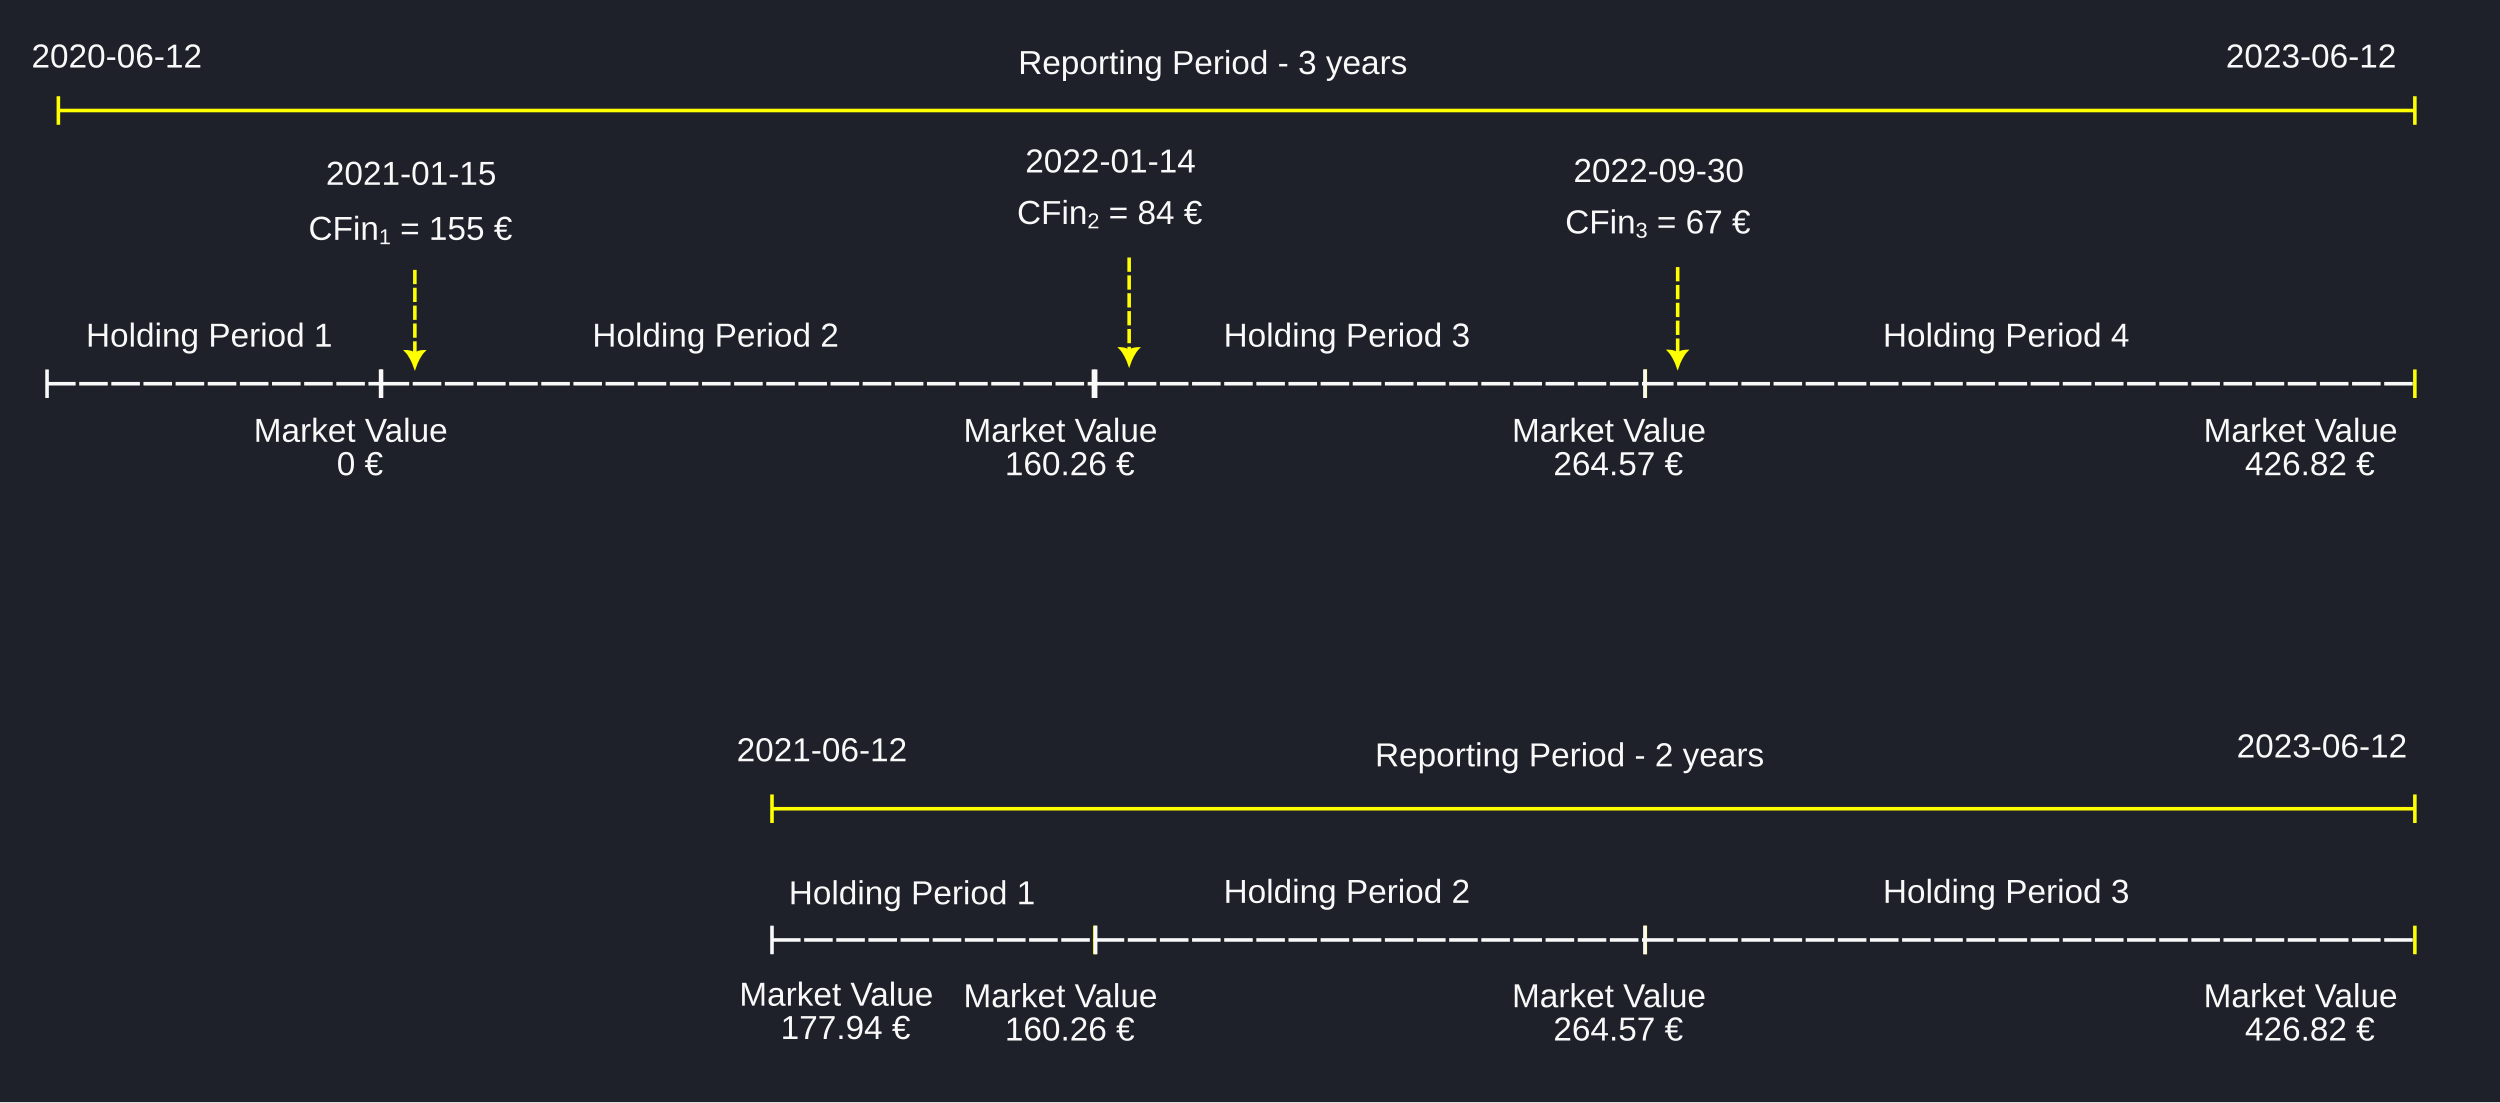
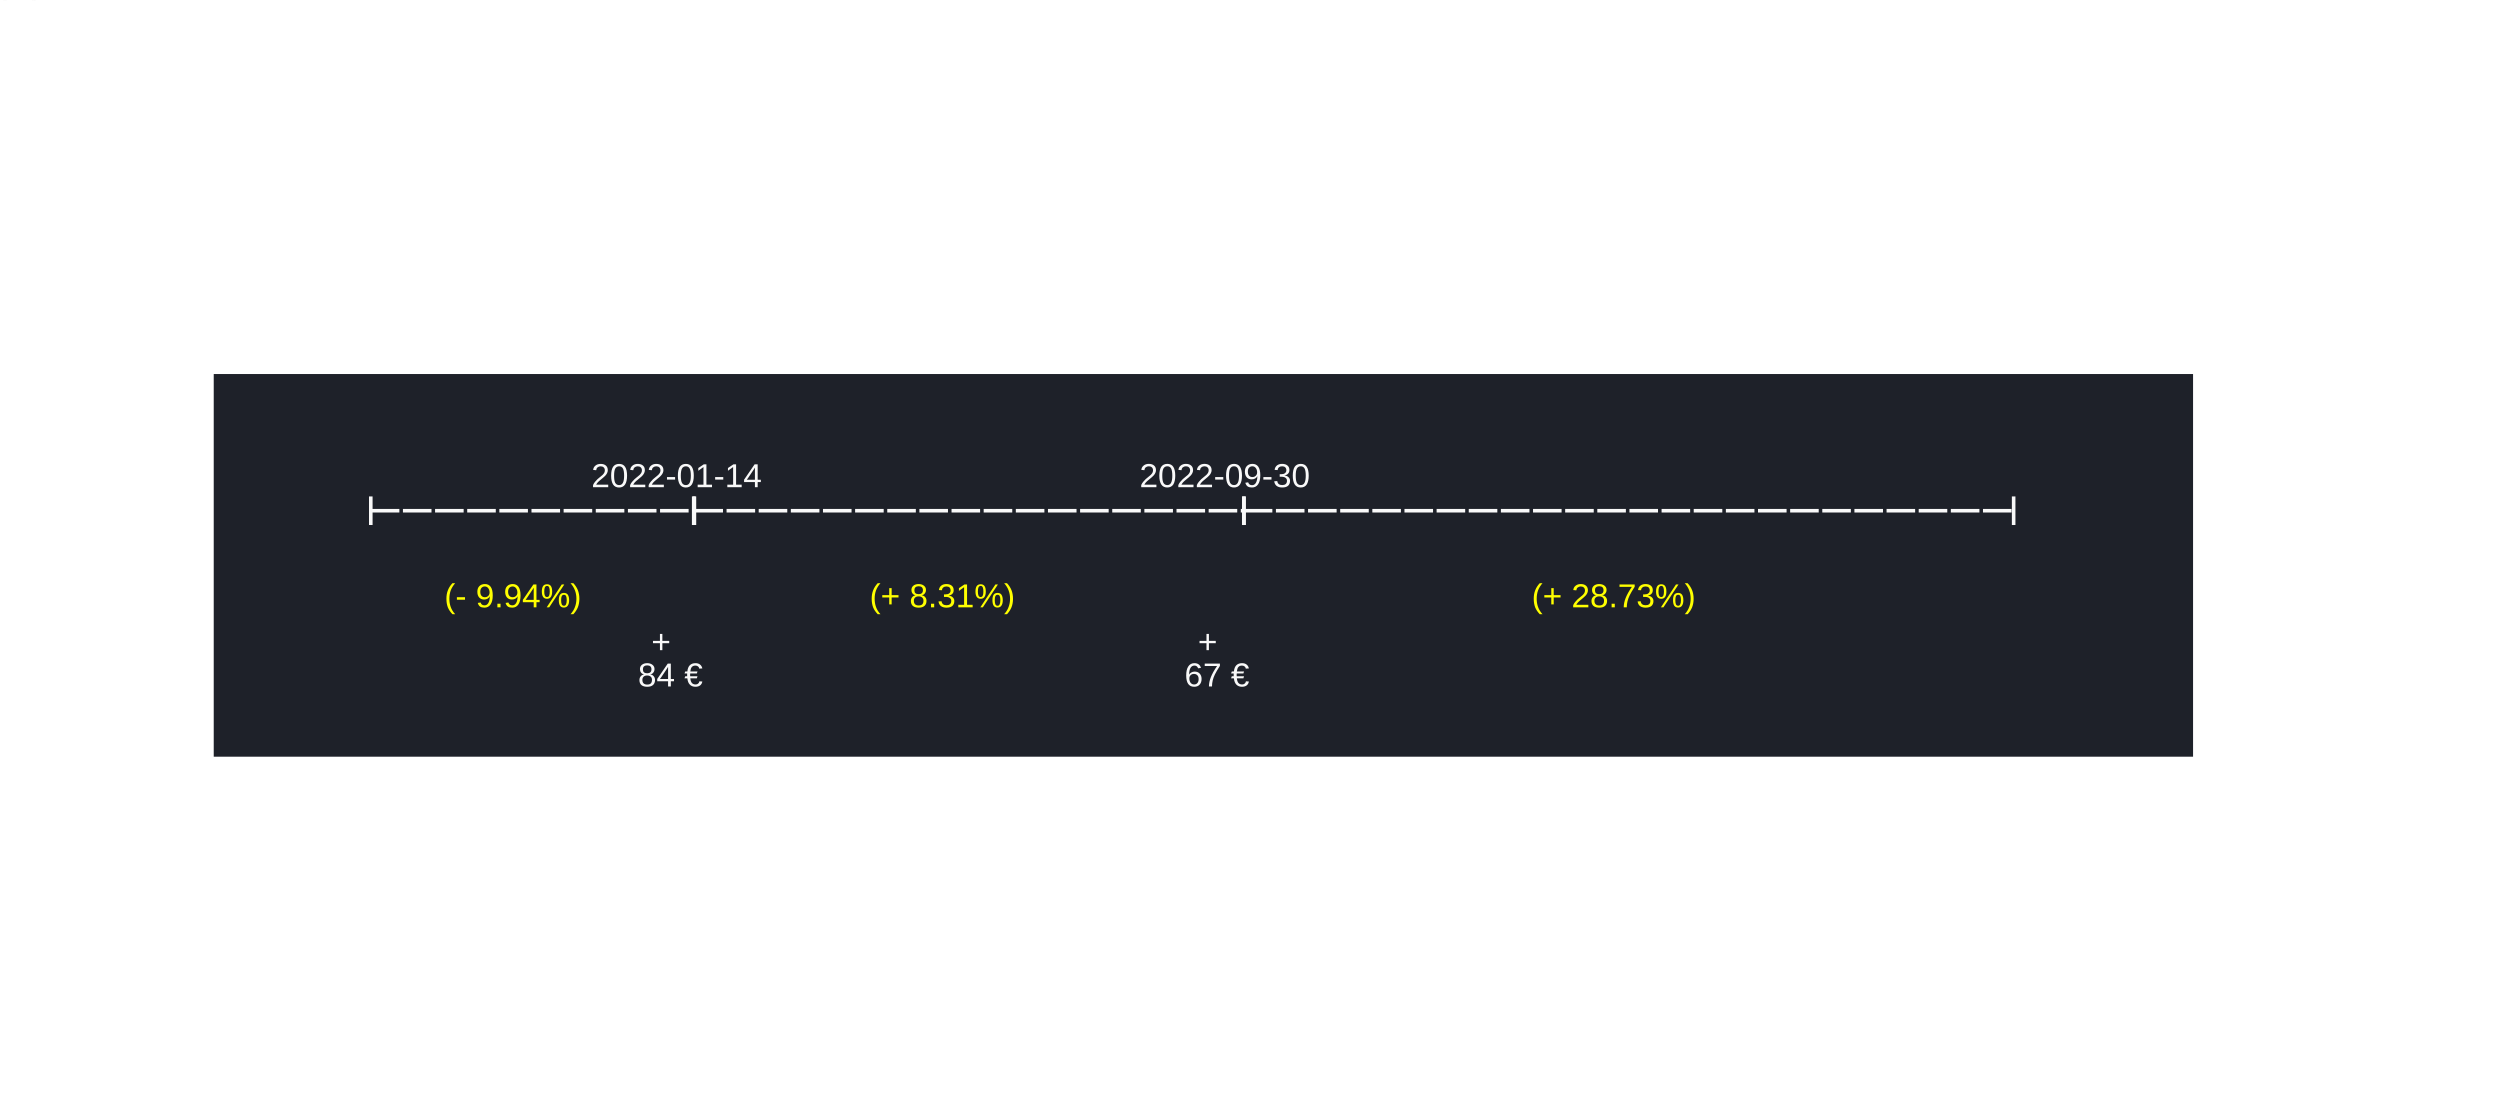
<svg xmlns="http://www.w3.org/2000/svg" width="1400" height="617.204" viewBox="0 0 370.417 163.302" version="1.1" id="svg8">
  <defs id="defs2">
    <marker style="overflow:visible" id="ArrowTriangleStylized" refX="0" refY="0" orient="auto-start-reverse" markerWidth="1" markerHeight="1" viewBox="0 0 1 1" preserveAspectRatio="xMidYMid">
      <path transform="scale(0.5)" style="fill:#ffff00;fill-opacity:1;fill-rule:evenodd;stroke:#ffff00;stroke-width:1pt;stroke-opacity:1" d="m 6,0 c -3,1 -7,3 -9,5 0,0 0,-4 2,-5 -2,-1 -2,-5 -2,-5 2,2 6,4 9,5 z" id="path13" />
    </marker>
    <marker style="overflow:visible" id="Stop" refX="0" refY="0" orient="auto" markerWidth="1" markerHeight="1" viewBox="0 0 1 1" preserveAspectRatio="xMidYMid">
      <path style="fill:#f9f9f9;fill-opacity:1;stroke:#f9f9f9;stroke-width:1;stroke-opacity:1" d="M 0,4 V -4" id="path35" />
    </marker>
    <marker style="overflow:visible" id="marker46" refX="0" refY="0" orient="auto" markerWidth="1" markerHeight="1" viewBox="0 0 1 1" preserveAspectRatio="xMidYMid">
      <path style="fill:#ffff00;fill-opacity:1;stroke:#ffff00;stroke-width:1;stroke-opacity:1" d="M 0,4 V -4" id="path46" />
    </marker>
    <marker style="overflow:visible" id="marker2" refX="0" refY="0" orient="auto" markerWidth="1" markerHeight="1" viewBox="0 0 1 1" preserveAspectRatio="xMidYMid">
      <path style="fill:#ffff00;fill-opacity:1;stroke:#ffff00;stroke-width:1;stroke-opacity:1" d="M 0,4 V -4" id="path2" />
    </marker>
+     <marker style="overflow:visible" id="marker2-8" refX="0" refY="0" orient="auto" markerWidth="1" markerHeight="1" viewBox="0 0 1 1" preserveAspectRatio="xMidYMid">
+       <path style="fill:#f9f9f9;fill-opacity:1.0;stroke:#f9f9f9;stroke-width:1;stroke-opacity:1.0" d="M 0,4 V -4" id="path2-8" />
+     </marker>
+     <marker style="overflow:visible" id="Stop-4" refX="0" refY="0" orient="auto" markerWidth="1" markerHeight="1" viewBox="0 0 1 1" preserveAspectRatio="xMidYMid">
+       <path style="fill:#f9f9f9;fill-opacity:1.0;stroke:#f9f9f9;stroke-width:1;stroke-opacity:1.0" d="M 0,4 V -4" id="path35-2" />
+     </marker>
  </defs>
-   <g id="layer1" transform="matrix(0.9726625,0,0,1.022782,-83.2059,-30.20677)" style="display:inline;stroke-width:1.003">
+   <g id="layer1" transform="matrix(0.9726625,0,0,1.022782,-83.2059,-30.20677)" style="display:none;stroke-width:1.003">
    <rect style="fill:#1e2129;fill-opacity:1;stroke:none;stroke-width:1.326;stroke-dasharray:7.958, 1.326;stroke-dashoffset:2.653;-inkscape-stroke:none" id="rect1" width="380.828" height="159.664" x="85.544" y="29.534" ry="3.7199935e-16" />
  </g>
-   <g id="layer2" transform="translate(-83.47445,-26.29347)">
+   <g id="layer2" transform="translate(-83.47445,-26.29347)" style="display:none">
    <text xml:space="preserve" style="font-size:4.939px;line-height:1.25;font-family:Arial;-inkscape-font-specification:Arial;letter-spacing:0px;word-spacing:0px;fill:#f9f9f9;stroke:none;stroke-width:0.265" x="192.931" y="77.656" id="text2">
      <tspan style="line-height:1.25;text-align:center;text-anchor:middle;fill:#f9f9f9;stroke:none;stroke-width:0.265" x="192.931" y="77.656" id="tspan3">Holding Period 2</tspan>
    </text>
    <text xml:space="preserve" style="font-size:4.939px;line-height:1;font-family:Arial;-inkscape-font-specification:Arial;letter-spacing:0px;word-spacing:0px;fill:#f9f9f9;stroke:none;stroke-width:0.265" x="251.322" y="59.48" id="text11">
      <tspan style="line-height:1;text-align:center;text-anchor:middle;fill:#f9f9f9;stroke:none;stroke-width:0.265" x="251.322" y="59.48" id="tspan28">CFin<tspan style="font-size:65%;baseline-shift:sub;fill:#f9f9f9;stroke:none" id="tspan47">2</tspan> = 84 €</tspan>
    </text>
    <text xml:space="preserve" style="font-size:4.939px;line-height:1;font-family:Arial;-inkscape-font-specification:Arial;letter-spacing:0px;word-spacing:0px;fill:#f9f9f9;stroke:none;stroke-width:0.265" x="245.405" y="91.758" id="text15">
      <tspan style="line-height:1;text-align:center;text-anchor:middle;fill:#f9f9f9;stroke:none;stroke-width:0.265" x="245.405" y="91.758" id="tspan15">Market Value</tspan>
      <tspan style="line-height:1;text-align:center;text-anchor:middle;fill:#f9f9f9;stroke:none;stroke-width:0.265" x="245.405" y="96.697" id="tspan27">160.26 €</tspan>
    </text>
    <text xml:space="preserve" style="font-size:4.939px;line-height:1;font-family:Arial;-inkscape-font-specification:Arial;letter-spacing:0px;word-spacing:0px;fill:#f9f9f9;stroke:none;stroke-width:0.265" x="429.147" y="91.758" id="text17">
      <tspan style="line-height:1;text-align:center;text-anchor:middle;fill:#f9f9f9;stroke:none;stroke-width:0.265" x="429.147" y="91.758" id="tspan17">Market Value</tspan>
      <tspan style="line-height:1;text-align:center;text-anchor:middle;fill:#f9f9f9;stroke:none;stroke-width:0.265" x="429.147" y="96.697" id="tspan33">426.82 €</tspan>
    </text>
    <text xml:space="preserve" style="font-size:4.939px;line-height:1;font-family:Arial;-inkscape-font-specification:Arial;letter-spacing:0px;word-spacing:0px;fill:#f9f9f9;stroke:none;stroke-width:0.265" x="332.545" y="60.877" id="text30">
      <tspan style="line-height:1;text-align:center;text-anchor:middle;fill:#f9f9f9;stroke:none;stroke-width:0.265" x="332.545" y="60.877" id="tspan30">CFin<tspan style="font-size:65%;baseline-shift:sub;fill:#f9f9f9;stroke:none" id="tspan48">3</tspan> = 67 €</tspan>
    </text>
    <text xml:space="preserve" style="font-size:4.939px;line-height:1;font-family:Arial;-inkscape-font-specification:Arial;letter-spacing:0px;word-spacing:0px;fill:#f9f9f9;stroke:none;stroke-width:0.265" x="326.676" y="91.758" id="text32">
      <tspan style="line-height:1;text-align:center;text-anchor:middle;fill:#f9f9f9;stroke:none;stroke-width:0.265" x="326.676" y="91.758" id="tspan31">Market Value</tspan>
      <tspan style="line-height:1;text-align:center;text-anchor:middle;fill:#f9f9f9;stroke:none;stroke-width:0.265" x="326.676" y="96.697" id="tspan32">264.57 €</tspan>
    </text>
    <text xml:space="preserve" style="font-size:4.939px;line-height:1;font-family:Arial;-inkscape-font-specification:Arial;letter-spacing:0px;word-spacing:0px;fill:#f9f9f9;stroke:none;stroke-width:0.265" x="147.717" y="61.832" id="text35">
      <tspan style="line-height:1;text-align:center;text-anchor:middle;fill:#f9f9f9;stroke:none;stroke-width:0.265" x="147.717" y="61.832" id="tspan35">CFin<tspan style="font-size:65%;baseline-shift:sub;fill:#f9f9f9;stroke:none" id="tspan49">1</tspan> = 155 €</tspan>
    </text>
    <text xml:space="preserve" style="font-size:4.939px;line-height:1;font-family:Arial;-inkscape-font-specification:Arial;letter-spacing:0px;word-spacing:0px;fill:#f9f9f9;stroke:none;stroke-width:0.265" x="140.24" y="91.758" id="text37">
      <tspan style="line-height:1;text-align:center;text-anchor:middle;fill:#f9f9f9;stroke:none;stroke-width:0.265" x="140.24" y="91.758" id="tspan36">Market Value</tspan>
      <tspan style="line-height:1;text-align:center;text-anchor:middle;fill:#f9f9f9;stroke:none;stroke-width:0.265" x="140.24" y="96.697" id="tspan37">0 €</tspan>
    </text>
    <path style="fill:none;stroke:#ffff00;stroke-width:0.529;stroke-linecap:butt;stroke-linejoin:miter;stroke-dasharray:2.117, 0.529;stroke-dashoffset:0;stroke-opacity:1;marker-end:url(#ArrowTriangleStylized)" d="M 144.943,66.28 V 79.116" id="path38-5" />
    <text xml:space="preserve" style="font-size:4.939px;line-height:1.25;font-family:Arial;-inkscape-font-specification:Arial;letter-spacing:0px;word-spacing:0px;fill:#f9f9f9;stroke:none;stroke-width:0.265" x="286.463" y="77.656" id="text4">
      <tspan style="line-height:1.25;text-align:center;text-anchor:middle;fill:#f9f9f9;stroke:none;stroke-width:0.265" x="286.463" y="77.656" id="tspan4">Holding Period 3</tspan>
    </text>
    <path style="fill:none;stroke:#f9f9f9;stroke-width:0.529;stroke-linecap:butt;stroke-linejoin:miter;stroke-dasharray:4.233, 0.529;stroke-dashoffset:0;stroke-opacity:1;marker-start:url(#Stop);marker-end:url(#Stop)" d="M 139.866,83.148 H 245.485" id="path4" />
    <text xml:space="preserve" style="font-size:4.939px;line-height:1.25;font-family:Arial;-inkscape-font-specification:Arial;letter-spacing:0px;word-spacing:0px;fill:#f9f9f9;stroke:none;stroke-width:0.265" x="384.156" y="77.656" id="text5">
      <tspan style="line-height:1.25;text-align:center;text-anchor:middle;fill:#f9f9f9;stroke:none;stroke-width:0.265" x="384.156" y="77.656" id="tspan5">Holding Period 4</tspan>
    </text>
    <path style="fill:none;stroke:#f9f9f9;stroke-width:0.529;stroke-linecap:butt;stroke-linejoin:miter;stroke-dasharray:4.233, 0.529;stroke-dashoffset:0;stroke-opacity:1;marker-start:url(#Stop);marker-end:url(#marker2)" d="m 245.811,83.148 h 81.44" id="path5" />
    <path style="fill:none;stroke:#f9f9f9;stroke-width:0.529;stroke-linecap:butt;stroke-linejoin:miter;stroke-dasharray:4.233, 0.529;stroke-dashoffset:0;stroke-opacity:1;marker-start:url(#Stop);marker-end:url(#marker2)" d="M 327.207,83.148 H 441.277" id="path6" />
    <path style="fill:none;stroke:#ffff00;stroke-width:0.529;stroke-linecap:butt;stroke-linejoin:miter;stroke-dasharray:2.117, 0.529;stroke-dashoffset:0;stroke-opacity:1;marker-end:url(#ArrowTriangleStylized)" d="M 250.777,64.448 V 78.695" id="path8" />
    <path style="fill:none;stroke:#ffff00;stroke-width:0.529;stroke-linecap:butt;stroke-linejoin:miter;stroke-dasharray:2.117, 0.529;stroke-dashoffset:0;stroke-opacity:1;marker-end:url(#ArrowTriangleStylized)" d="M 332.049,65.864 V 79.071" id="path9" />
    <text xml:space="preserve" style="font-size:4.939px;line-height:1.25;font-family:Arial;-inkscape-font-specification:Arial;letter-spacing:0px;word-spacing:0px;fill:#f9f9f9;stroke:none;stroke-width:0.265" x="429.332" y="36.3" id="text16">
      <tspan style="line-height:1.25;text-align:center;text-anchor:middle;fill:#f9f9f9;stroke:none;stroke-width:0.265" x="429.332" y="36.3" id="tspan19">2023-06-12</tspan>
    </text>
    <text xml:space="preserve" style="font-size:4.939px;line-height:1.25;font-family:Arial;-inkscape-font-specification:Arial;letter-spacing:0px;word-spacing:0px;fill:#f9f9f9;stroke:none;stroke-width:0.265" x="266.601" y="37.259" id="text21">
      <tspan style="line-height:1.25;text-align:center;text-anchor:middle;fill:#f9f9f9;stroke:none;stroke-width:0.265" x="266.601" y="37.259" id="tspan21">Reporting Period - 3 years</tspan>
    </text>
    <path style="fill:none;stroke:#ffff00;stroke-width:0.529;stroke-linecap:butt;stroke-linejoin:miter;stroke-dasharray:none;stroke-dashoffset:0;stroke-opacity:1;marker-start:url(#marker46);marker-end:url(#marker2)" d="M 92.123,42.667 H 441.277" id="path1" />
    <text xml:space="preserve" style="font-size:4.939px;line-height:1.25;font-family:Arial;-inkscape-font-specification:Arial;letter-spacing:0px;word-spacing:0px;fill:#f9f9f9;stroke:none;stroke-width:0.265" x="104.202" y="36.3" id="text1">
      <tspan style="line-height:1.25;text-align:center;text-anchor:middle;fill:#f9f9f9;stroke:none;stroke-width:0.265" x="104.202" y="36.3" id="tspan1">2020-06-12</tspan>
    </text>
    <text xml:space="preserve" style="font-size:4.939px;line-height:1.25;font-family:Arial;-inkscape-font-specification:Arial;letter-spacing:0px;word-spacing:0px;fill:#f9f9f9;stroke:none;stroke-width:0.265" x="251.451" y="51.845" id="text3">
      <tspan style="line-height:1.25;text-align:center;text-anchor:middle;fill:#f9f9f9;stroke:none;stroke-width:0.265" x="251.451" y="51.845" id="tspan2">2022-01-14</tspan>
    </text>
    <text xml:space="preserve" style="font-size:4.939px;line-height:1.25;font-family:Arial;-inkscape-font-specification:Arial;letter-spacing:0px;word-spacing:0px;fill:#f9f9f9;stroke:none;stroke-width:0.265" x="332.673" y="53.261" id="text7">
      <tspan style="line-height:1.25;text-align:center;text-anchor:middle;fill:#f9f9f9;stroke:none;stroke-width:0.265" x="332.673" y="53.261" id="tspan7">2022-09-30</tspan>
    </text>
    <text xml:space="preserve" style="font-size:4.939px;line-height:1.25;font-family:Arial;-inkscape-font-specification:Arial;letter-spacing:0px;word-spacing:0px;fill:#f9f9f9;stroke:none;stroke-width:0.265" x="147.826" y="53.677" id="text8">
      <tspan style="line-height:1.25;text-align:center;text-anchor:middle;fill:#f9f9f9;stroke:none;stroke-width:0.265" x="147.826" y="53.677" id="tspan8">2021-01-15</tspan>
    </text>
    <text xml:space="preserve" style="font-size:4.939px;line-height:1.25;font-family:Arial;-inkscape-font-specification:Arial;letter-spacing:0px;word-spacing:0px;fill:#f9f9f9;stroke:none;stroke-width:0.265" x="430.936" y="138.521" id="text18">
      <tspan style="line-height:1.25;text-align:center;text-anchor:middle;fill:#f9f9f9;stroke:none;stroke-width:0.265" x="430.936" y="138.521" id="tspan18">2023-06-12</tspan>
    </text>
    <text xml:space="preserve" style="font-size:4.939px;line-height:1.25;font-family:Arial;-inkscape-font-specification:Arial;letter-spacing:0px;word-spacing:0px;fill:#f9f9f9;stroke:none;stroke-width:0.265" x="319.469" y="139.838" id="text20">
      <tspan style="line-height:1.25;text-align:center;text-anchor:middle;fill:#f9f9f9;stroke:none;stroke-width:0.265" x="319.469" y="139.838" id="tspan20">Reporting Period - 2 years</tspan>
    </text>
    <path style="fill:none;stroke:#ffff00;stroke-width:0.529;stroke-linecap:butt;stroke-linejoin:miter;stroke-dasharray:none;stroke-dashoffset:0;stroke-opacity:1;marker-start:url(#marker46);marker-end:url(#marker2)" d="M 197.86,146.121 H 441.277" id="path20" />
    <text xml:space="preserve" style="font-size:4.939px;line-height:1.25;font-family:Arial;-inkscape-font-specification:Arial;letter-spacing:0px;word-spacing:0px;fill:#f9f9f9;stroke:none;stroke-width:0.265" x="208.686" y="139.088" id="text22">
      <tspan style="line-height:1.25;text-align:center;text-anchor:middle;fill:#f9f9f9;stroke:none;stroke-width:0.265" x="208.686" y="139.088" id="tspan22">2021-06-12</tspan>
    </text>
    <text xml:space="preserve" style="font-size:4.939px;line-height:1.25;font-family:Arial;-inkscape-font-specification:Arial;letter-spacing:0px;word-spacing:0px;fill:#f9f9f9;stroke:none;stroke-width:0.265" x="222.037" y="160.272" id="text23">
      <tspan style="line-height:1.25;text-align:center;text-anchor:middle;fill:#f9f9f9;stroke:none;stroke-width:0.265" x="222.037" y="160.272" id="tspan23">Holding Period 1</tspan>
    </text>
    <path style="fill:none;stroke:#f9f9f9;stroke-width:0.529;stroke-linecap:butt;stroke-linejoin:miter;stroke-dasharray:4.233, 0.529;stroke-dashoffset:0;stroke-opacity:1;marker-start:url(#Stop);marker-end:url(#marker2)" d="m 197.86,165.564 h 47.843" id="path23" />
    <text xml:space="preserve" style="font-size:4.939px;line-height:1.25;font-family:Arial;-inkscape-font-specification:Arial;letter-spacing:0px;word-spacing:0px;fill:#f9f9f9;stroke:none;stroke-width:0.265" x="286.463" y="160.071" id="text24">
      <tspan style="line-height:1.25;text-align:center;text-anchor:middle;fill:#f9f9f9;stroke:none;stroke-width:0.265" x="286.463" y="160.071" id="tspan24">Holding Period 2</tspan>
    </text>
    <text xml:space="preserve" style="font-size:4.939px;line-height:1.25;font-family:Arial;-inkscape-font-specification:Arial;letter-spacing:0px;word-spacing:0px;fill:#f9f9f9;stroke:none;stroke-width:0.265" x="384.156" y="160.071" id="text25">
      <tspan style="line-height:1.25;text-align:center;text-anchor:middle;fill:#f9f9f9;stroke:none;stroke-width:0.265" x="384.156" y="160.071" id="tspan25">Holding Period 3</tspan>
    </text>
    <path style="fill:none;stroke:#f9f9f9;stroke-width:0.529;stroke-linecap:butt;stroke-linejoin:miter;stroke-dasharray:4.233, 0.529;stroke-dashoffset:0;stroke-opacity:1;marker-start:url(#Stop);marker-end:url(#marker2)" d="m 245.811,165.564 h 81.44" id="path25" />
    <path style="fill:none;stroke:#f9f9f9;stroke-width:0.529;stroke-linecap:butt;stroke-linejoin:miter;stroke-dasharray:4.233, 0.529;stroke-dashoffset:0;stroke-opacity:1;marker-start:url(#Stop);marker-end:url(#marker2)" d="M 327.207,165.564 H 441.277" id="path26" />
    <text xml:space="preserve" style="font-size:4.939px;line-height:1;font-family:Arial;-inkscape-font-specification:Arial;letter-spacing:0px;word-spacing:0px;fill:#f9f9f9;stroke:none;stroke-width:0.265" x="212.189" y="175.302" id="text34">
      <tspan style="line-height:1;text-align:center;text-anchor:middle;fill:#f9f9f9;stroke:none;stroke-width:0.265" x="212.189" y="175.302" id="tspan29">Market Value</tspan>
      <tspan style="line-height:1;text-align:center;text-anchor:middle;fill:#f9f9f9;stroke:none;stroke-width:0.265" x="212.189" y="180.241" id="tspan34">177.94 €</tspan>
    </text>
    <text xml:space="preserve" style="font-size:4.939px;line-height:1;font-family:Arial;-inkscape-font-specification:Arial;letter-spacing:0px;word-spacing:0px;fill:#f9f9f9;stroke:none;stroke-width:0.265" x="245.405" y="175.525" id="text9">
      <tspan style="line-height:1;text-align:center;text-anchor:middle;fill:#f9f9f9;stroke:none;stroke-width:0.265" x="245.405" y="175.525" id="tspan6">Market Value</tspan>
      <tspan style="line-height:1;text-align:center;text-anchor:middle;fill:#f9f9f9;stroke:none;stroke-width:0.265" x="245.405" y="180.463" id="tspan9">160.26 €</tspan>
    </text>
    <text xml:space="preserve" style="font-size:4.939px;line-height:1;font-family:Arial;-inkscape-font-specification:Arial;letter-spacing:0px;word-spacing:0px;fill:#f9f9f9;stroke:none;stroke-width:0.265" x="429.147" y="175.525" id="text12">
      <tspan style="line-height:1;text-align:center;text-anchor:middle;fill:#f9f9f9;stroke:none;stroke-width:0.265" x="429.147" y="175.525" id="tspan10">Market Value</tspan>
      <tspan style="line-height:1;text-align:center;text-anchor:middle;fill:#f9f9f9;stroke:none;stroke-width:0.265" x="429.147" y="180.463" id="tspan11">426.82 €</tspan>
    </text>
+     <text xml:space="preserve" style="font-size:4.939px;line-height:1;font-family:Arial;-inkscape-font-specification:Arial;letter-spacing:0px;word-spacing:0px;display:inline;fill:#f9f9f9;stroke:none;stroke-width:0.265" x="368.936" y="133.016" id="text12-5">
+       <tspan style="line-height:1;text-align:center;text-anchor:middle;fill:#f9f9f9;stroke:none;stroke-width:0.265" x="368.936" y="133.016" id="tspan10-4">Market Value</tspan>
+       <tspan style="line-height:1;text-align:center;text-anchor:middle;fill:#f9f9f9;stroke:none;stroke-width:0.265" x="368.936" y="137.955" id="tspan11-13">426.82 €</tspan>
+     </text>
    <text xml:space="preserve" style="font-size:4.939px;line-height:1;font-family:Arial;-inkscape-font-specification:Arial;letter-spacing:0px;word-spacing:0px;fill:#f9f9f9;stroke:none;stroke-width:0.265" x="326.676" y="175.525" id="text13">
      <tspan style="line-height:1;text-align:center;text-anchor:middle;fill:#f9f9f9;stroke:none;stroke-width:0.265" x="326.676" y="175.525" id="tspan12">Market Value</tspan>
      <tspan style="line-height:1;text-align:center;text-anchor:middle;fill:#f9f9f9;stroke:none;stroke-width:0.265" x="326.676" y="180.463" id="tspan13">264.57 €</tspan>
    </text>
    <path style="fill:none;stroke:#f9f9f9;stroke-width:0.529;stroke-linecap:butt;stroke-linejoin:miter;stroke-dasharray:4.233, 0.529;stroke-dashoffset:0;stroke-opacity:1;marker-start:url(#Stop);marker-end:url(#Stop)" d="m 90.446,83.148 h 49.556" id="path3" />
    <text xml:space="preserve" style="font-size:4.939px;line-height:1.25;font-family:Arial;-inkscape-font-specification:Arial;letter-spacing:0px;word-spacing:0px;fill:#f9f9f9;stroke:none;stroke-width:0.265" x="117.909" y="77.656" id="text14">
      <tspan style="line-height:1.25;text-align:center;text-anchor:middle;fill:#f9f9f9;stroke:none;stroke-width:0.265" x="117.909" y="77.656" id="tspan14">Holding Period 1</tspan>
    </text>
  </g>
+   <g id="layer3" style="display:inline">
+     <rect style="display:inline;fill:#1e2129;fill-opacity:1;stroke:none;stroke-width:1.323;stroke-dasharray:7.938, 1.323;stroke-dashoffset:2.646;-inkscape-stroke:none" id="rect1-7" width="293.271" height="56.698" x="31.668" y="55.419" ry="1.320992e-16" />
+     <text xml:space="preserve" style="font-size:4.939px;line-height:1.25;font-family:Arial;-inkscape-font-specification:Arial;letter-spacing:0px;word-spacing:0px;display:inline;fill:#f9f9f9;stroke:none;stroke-width:0.265" x="299.46" y="72.185" id="text18-7">
+       <tspan style="line-height:1.25;text-align:center;text-anchor:middle;fill:#f9f9f9;stroke:none;stroke-width:0.265" x="0" y="0" id="tspan18-3">2023-06-12</tspan>
+     </text>
+     <text xml:space="preserve" style="font-size:4.939px;line-height:1.25;font-family:Arial;-inkscape-font-specification:Arial;letter-spacing:0px;word-spacing:0px;display:inline;fill:#f9f9f9;stroke:none;stroke-width:0.265" x="56.209" y="72.185" id="text22-4">
+       <tspan style="line-height:1.25;text-align:center;text-anchor:middle;fill:#f9f9f9;stroke:none;stroke-width:0.265" x="0" y="0" id="tspan22-1">2021-06-12</tspan>
+     </text>
+     <path style="display:inline;fill:none;stroke:#f9f9f9;stroke-width:0.529;stroke-linecap:butt;stroke-linejoin:miter;stroke-dasharray:4.233, 0.529;stroke-dashoffset:0;stroke-opacity:1;marker-start:url(#Stop-4);marker-end:url(#marker2-8)" d="M 54.939,75.672 H 102.782" id="path23-0" />
+     <path style="display:inline;fill:none;stroke:#f9f9f9;stroke-width:0.529;stroke-linecap:butt;stroke-linejoin:miter;stroke-dasharray:4.233, 0.529;stroke-dashoffset:0;stroke-opacity:1;marker-start:url(#Stop-4);marker-end:url(#marker2-8)" d="m 102.89,75.672 h 81.44" id="path25-0" />
+     <path style="display:inline;fill:none;stroke:#f9f9f9;stroke-width:0.529;stroke-linecap:butt;stroke-linejoin:miter;stroke-dasharray:4.233, 0.529;stroke-dashoffset:0;stroke-opacity:1;marker-start:url(#Stop-4);marker-end:url(#Stop-4)" d="M 184.286,75.672 H 298.356" id="path26-6" />
+     <text xml:space="preserve" style="font-size:4.939px;line-height:1;font-family:Arial;-inkscape-font-specification:Arial;letter-spacing:0px;word-spacing:0px;display:inline;fill:#f9f9f9;stroke:none;stroke-width:0.265" x="54.845" y="89.815" id="text34-4">
+       <tspan style="line-height:1;text-align:center;text-anchor:middle;fill:#f9f9f9;stroke:none;stroke-width:0.265" x="0" y="0" id="tspan34-5">177.94 €</tspan>
+     </text>
+     <text xml:space="preserve" style="font-size:4.939px;line-height:1;font-family:Arial;-inkscape-font-specification:Arial;letter-spacing:0px;word-spacing:0px;display:inline;fill:#f9f9f9;stroke:none;stroke-width:0.265" x="103.527" y="89.815" id="text9-4">
+       <tspan style="line-height:1;text-align:center;text-anchor:middle;fill:#f9f9f9;stroke:none;stroke-width:0.265" x="0" y="0" id="tspan9-9">160.26 €</tspan>
+     </text>
+     <text xml:space="preserve" style="font-size:4.939px;line-height:1;font-family:Arial;-inkscape-font-specification:Arial;letter-spacing:0px;word-spacing:0px;display:inline;fill:#f9f9f9;stroke:none;stroke-width:0.265" x="184.43" y="89.815" id="text13-8">
+       <tspan style="line-height:1;text-align:center;text-anchor:middle;fill:#f9f9f9;stroke:none;stroke-width:0.265" x="0" y="0" id="tspan13-2">264.57 €</tspan>
+     </text>
+     <text xml:space="preserve" style="font-size:4.939px;line-height:1;font-family:Arial;-inkscape-font-specification:Arial;letter-spacing:0px;word-spacing:0px;display:inline;fill:#f9f9f9;stroke:none;stroke-width:0.265" x="102.761" y="96.77" id="text13-8-3">
+       <tspan style="line-height:1;text-align:center;text-anchor:middle;fill:#f9f9f9;stroke:none;stroke-width:0.265" x="102.761" y="96.77" id="tspan13-2-0">+</tspan>
+       <tspan style="line-height:1;text-align:center;text-anchor:middle;fill:#f9f9f9;stroke:none;stroke-width:0.265" x="102.761" y="101.709" id="tspan61">84 €</tspan>
+     </text>
+     <text xml:space="preserve" style="font-size:4.939px;line-height:1;font-family:Arial;-inkscape-font-specification:Arial;letter-spacing:0px;word-spacing:0px;display:inline;fill:#f9f9f9;stroke:none;stroke-width:0.265" x="183.742" y="96.77" id="text13-8-2">
+       <tspan style="line-height:1;text-align:center;text-anchor:middle;fill:#f9f9f9;stroke:none;stroke-width:0.265" x="183.742" y="96.77" id="tspan13-2-6">+</tspan>
+       <tspan style="line-height:1;text-align:center;text-anchor:middle;fill:#f9f9f9;stroke:none;stroke-width:0.265" x="183.742" y="101.709" id="tspan62">67 €</tspan>
+     </text>
+     <text xml:space="preserve" style="font-size:4.939px;line-height:1;font-family:Arial;-inkscape-font-specification:Arial;letter-spacing:0px;word-spacing:0px;display:inline;fill:#f9f9f9;stroke:none;stroke-width:0.265" x="299.421" y="89.815" id="text12-2">
+       <tspan style="line-height:1;text-align:center;text-anchor:middle;fill:#f9f9f9;stroke:none;stroke-width:0.265" x="0" y="0" id="tspan11-6">426.82 €</tspan>
+     </text>
+     <text xml:space="preserve" style="font-size:4.939px;line-height:1.25;font-family:Arial;-inkscape-font-specification:Arial;letter-spacing:0px;word-spacing:0px;display:inline;fill:#f9f9f9;stroke:none;stroke-width:0.265" x="103.682" y="72.185" id="text3-6">
+       <tspan style="line-height:1.25;text-align:center;text-anchor:middle;fill:#f9f9f9;stroke:none;stroke-width:0.265" x="103.682" y="72.185" id="tspan2-6">2022-01-14</tspan>
+     </text>
+     <text xml:space="preserve" style="font-size:4.939px;line-height:1.25;font-family:Arial;-inkscape-font-specification:Arial;letter-spacing:0px;word-spacing:0px;display:inline;fill:#f9f9f9;stroke:none;stroke-width:0.265" x="184.904" y="72.182" id="text7-3">
+       <tspan style="line-height:1.25;text-align:center;text-anchor:middle;fill:#f9f9f9;stroke:none;stroke-width:0.265" x="184.904" y="72.182" id="tspan7-1">2022-09-30</tspan>
+     </text>
+     <text xml:space="preserve" style="font-size:4.939px;line-height:1;font-family:Arial;-inkscape-font-specification:Arial;letter-spacing:0px;word-spacing:0px;display:inline;fill:#ffff00;stroke:none;stroke-width:0.265" x="78.731" y="89.988" id="text64">
+       <tspan style="line-height:1;text-align:center;text-anchor:middle;fill:#ffff00;stroke:none;stroke-width:0.265" x="78.731" y="89.988" id="tspan64"> (- 9.94%)</tspan>
+     </text>
+     <text xml:space="preserve" style="font-size:4.939px;line-height:1;font-family:Arial;-inkscape-font-specification:Arial;letter-spacing:0px;word-spacing:0px;display:inline;fill:#ffff00;stroke:none;stroke-width:0.265" x="142.366" y="89.988" id="text65">
+       <tspan style="line-height:1;text-align:center;text-anchor:middle;fill:#ffff00;stroke:none;stroke-width:0.265" x="142.366" y="89.988" id="tspan65"> (+ 8.31%)</tspan>
+     </text>
+     <text xml:space="preserve" style="font-size:4.939px;line-height:1;font-family:Arial;-inkscape-font-specification:Arial;letter-spacing:0px;word-spacing:0px;display:inline;fill:#ffff00;stroke:none;stroke-width:0.265" x="241.833" y="89.988" id="text66">
+       <tspan style="line-height:1;text-align:center;text-anchor:middle;fill:#ffff00;stroke:none;stroke-width:0.265" x="241.833" y="89.988" id="tspan66"> (+ 28.73%)</tspan>
+     </text>
+   </g>
+   <g id="g60" style="display:none">
+     <rect style="display:inline;fill:#1e2129;fill-opacity:1;stroke:none;stroke-width:1.323;stroke-dasharray:7.938, 1.323;stroke-dashoffset:2.646;-inkscape-stroke:none" id="rect42" width="261.419" height="26.502" x="44.188" y="64.257" ry="6.1747729e-17" />
+     <path style="fill:none;stroke:#f9f9f9;stroke-width:0.529;stroke-linecap:butt;stroke-linejoin:miter;stroke-dasharray:4.233, 0.529;stroke-dashoffset:0;stroke-opacity:1;marker-start:url(#Stop-4);marker-end:url(#marker2-8)" d="M 54.939,75.672 H 102.782" id="path44" />
+     <path style="fill:none;stroke:#f9f9f9;stroke-width:0.529;stroke-linecap:butt;stroke-linejoin:miter;stroke-dasharray:4.233, 0.529;stroke-dashoffset:0;stroke-opacity:1;marker-start:url(#Stop-4);marker-end:url(#marker2-8)" d="m 102.89,75.672 h 81.44" id="path45" />
+     <path style="fill:none;stroke:#f9f9f9;stroke-width:0.529;stroke-linecap:butt;stroke-linejoin:miter;stroke-dasharray:4.233, 0.529;stroke-dashoffset:0;stroke-opacity:1;marker-start:url(#Stop-4);marker-end:url(#Stop-4)" d="M 184.286,75.672 H 298.356" id="path47" />
+     <text xml:space="preserve" style="font-size:4.939px;line-height:1;font-family:Arial;-inkscape-font-specification:Arial;letter-spacing:0px;word-spacing:0px;display:inline;fill:#f9f9f9;stroke:none;stroke-width:0.265" x="79.013" y="83.268" id="text51">
+       <tspan style="line-height:1;text-align:center;text-anchor:middle;fill:#f9f9f9;stroke:none;stroke-width:0.265" x="79.013" y="83.268" id="tspan51">10%</tspan>
+     </text>
+     <text xml:space="preserve" style="font-size:4.939px;line-height:1;font-family:Arial;-inkscape-font-specification:Arial;letter-spacing:0px;word-spacing:0px;display:inline;fill:#f9f9f9;stroke:none;stroke-width:0.265" x="143.762" y="83.268" id="text52">
+       <tspan style="line-height:1;text-align:center;text-anchor:middle;fill:#f9f9f9;stroke:none;stroke-width:0.265" x="143.762" y="83.268" id="tspan52"> 5%</tspan>
+     </text>
+     <text xml:space="preserve" style="font-size:4.939px;line-height:1;font-family:Arial;-inkscape-font-specification:Arial;letter-spacing:0px;word-spacing:0px;display:inline;fill:#f9f9f9;stroke:none;stroke-width:0.265" x="241.473" y="83.268" id="text53">
+       <tspan style="line-height:1;text-align:center;text-anchor:middle;fill:#f9f9f9;stroke:none;stroke-width:0.265" x="241.473" y="83.268" id="tspan53"> 10%</tspan>
+     </text>
+   </g>
</svg>
